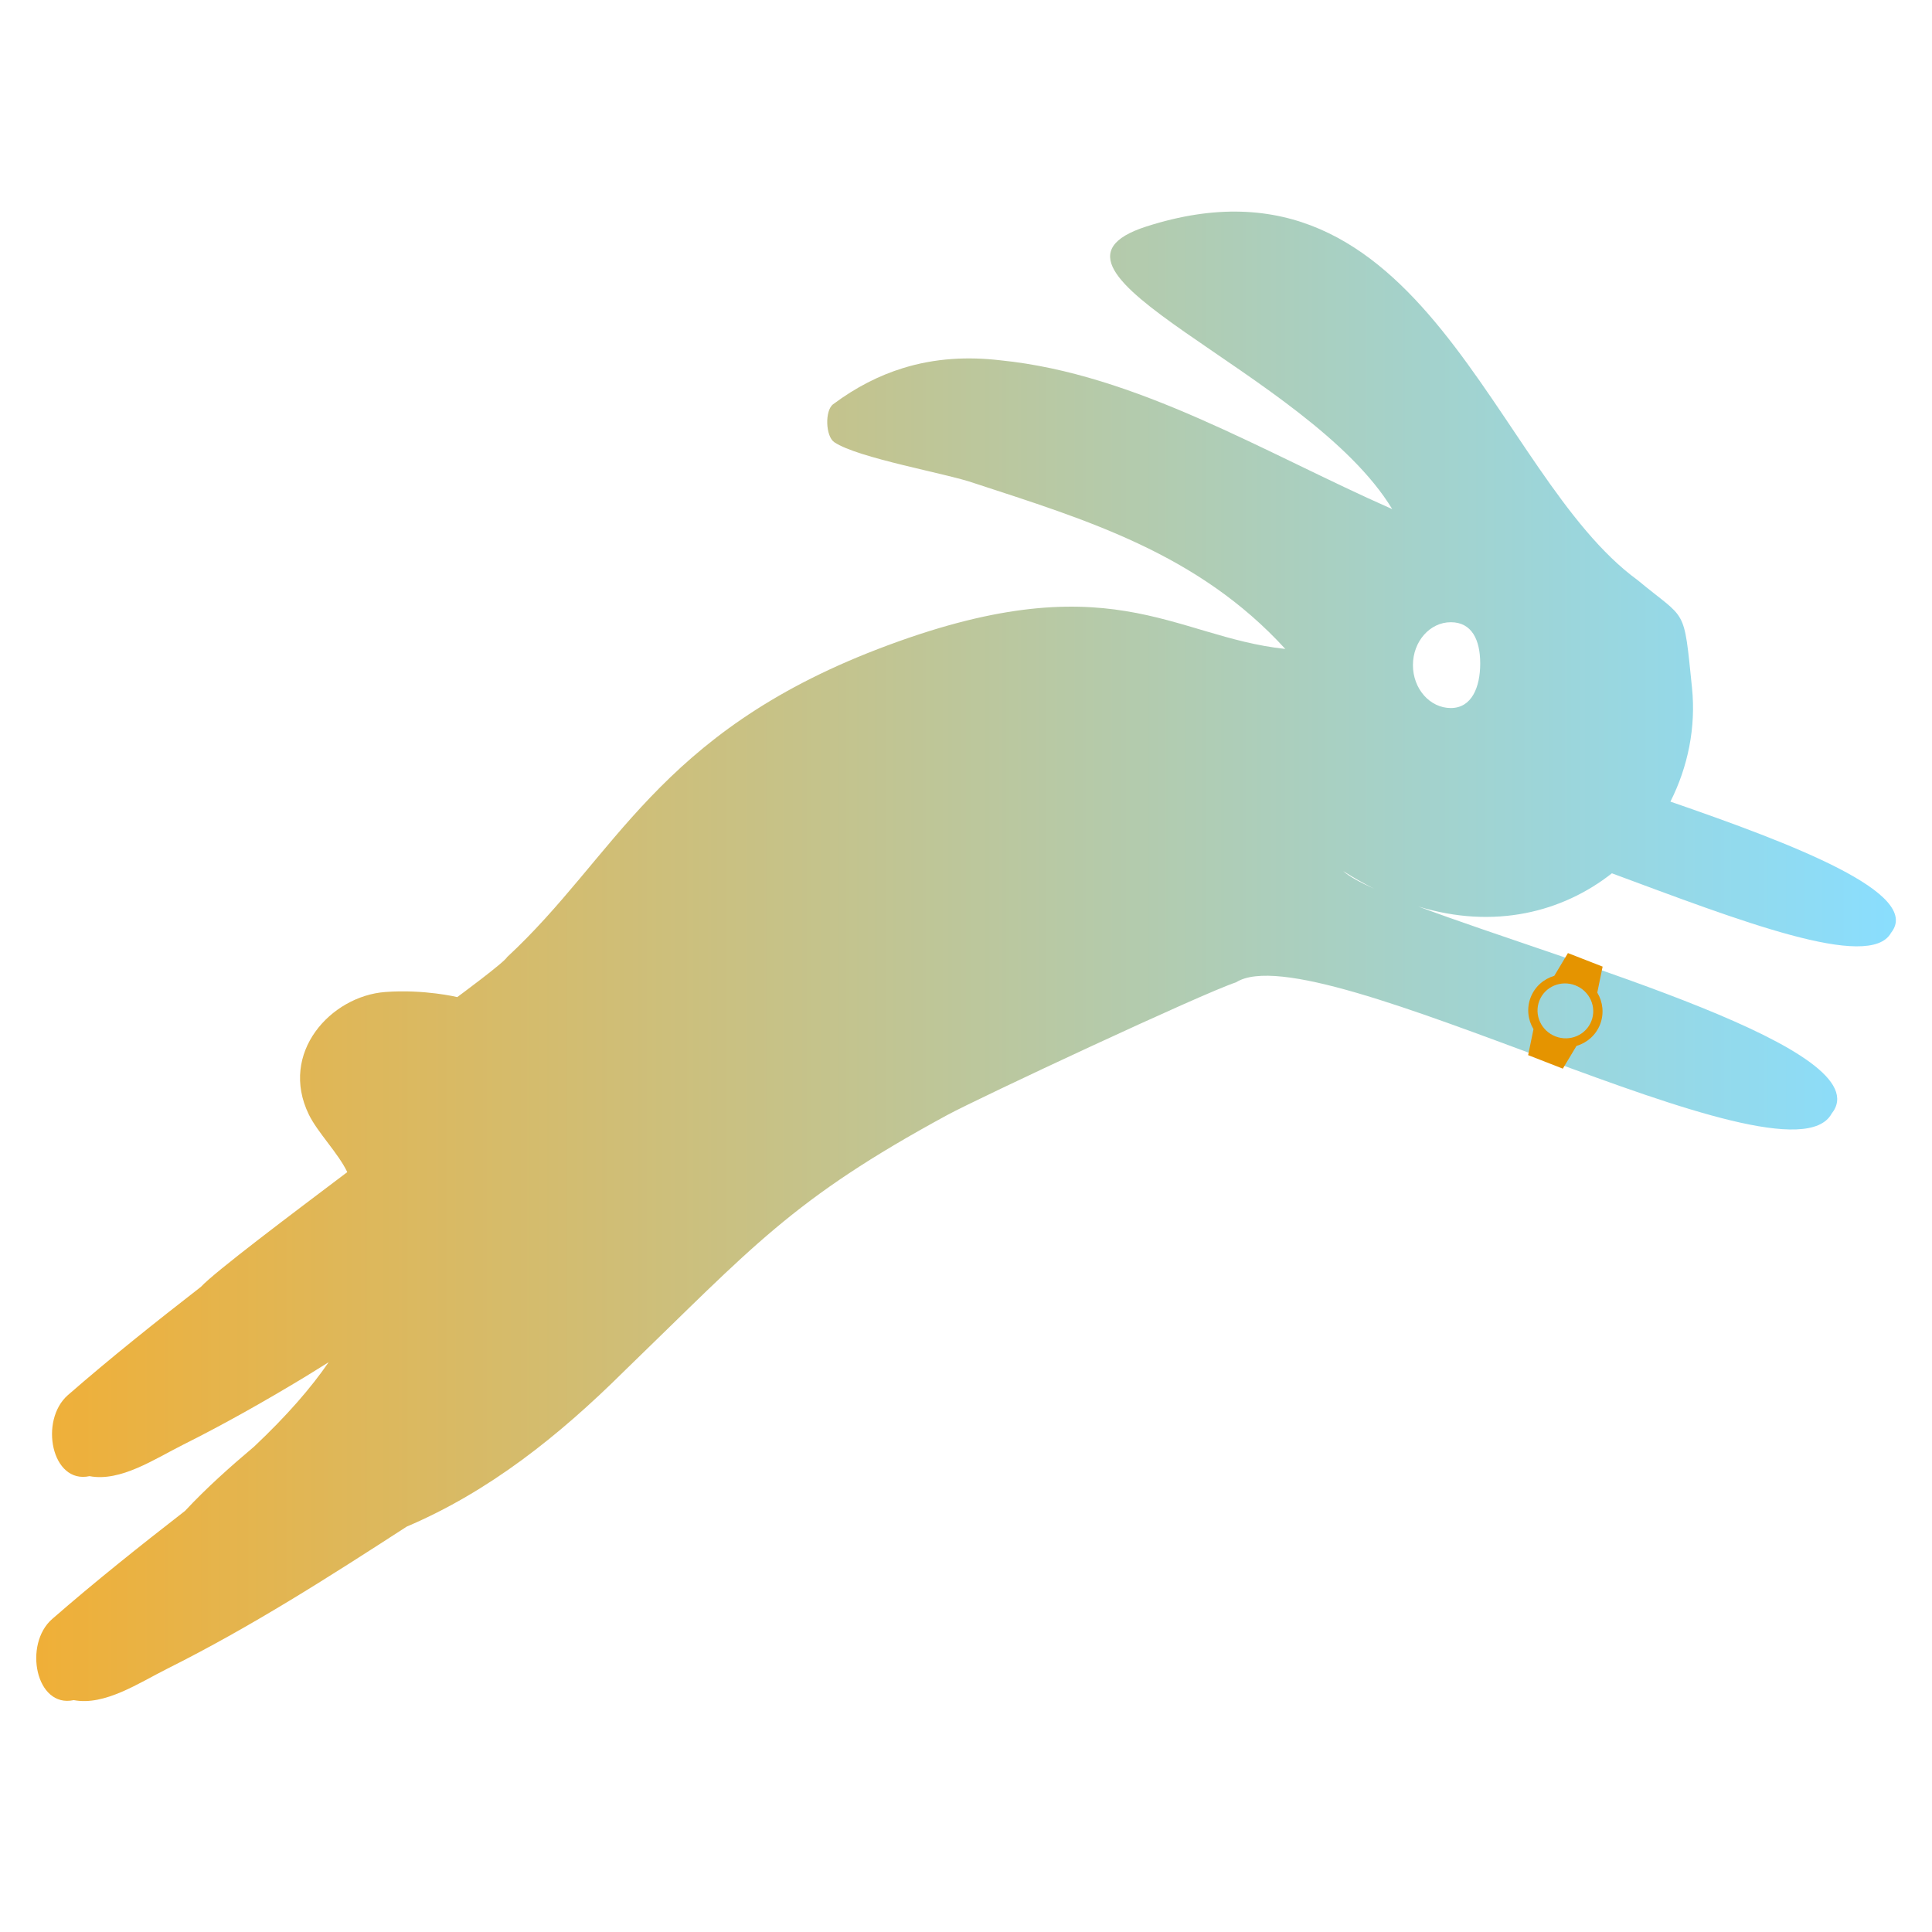
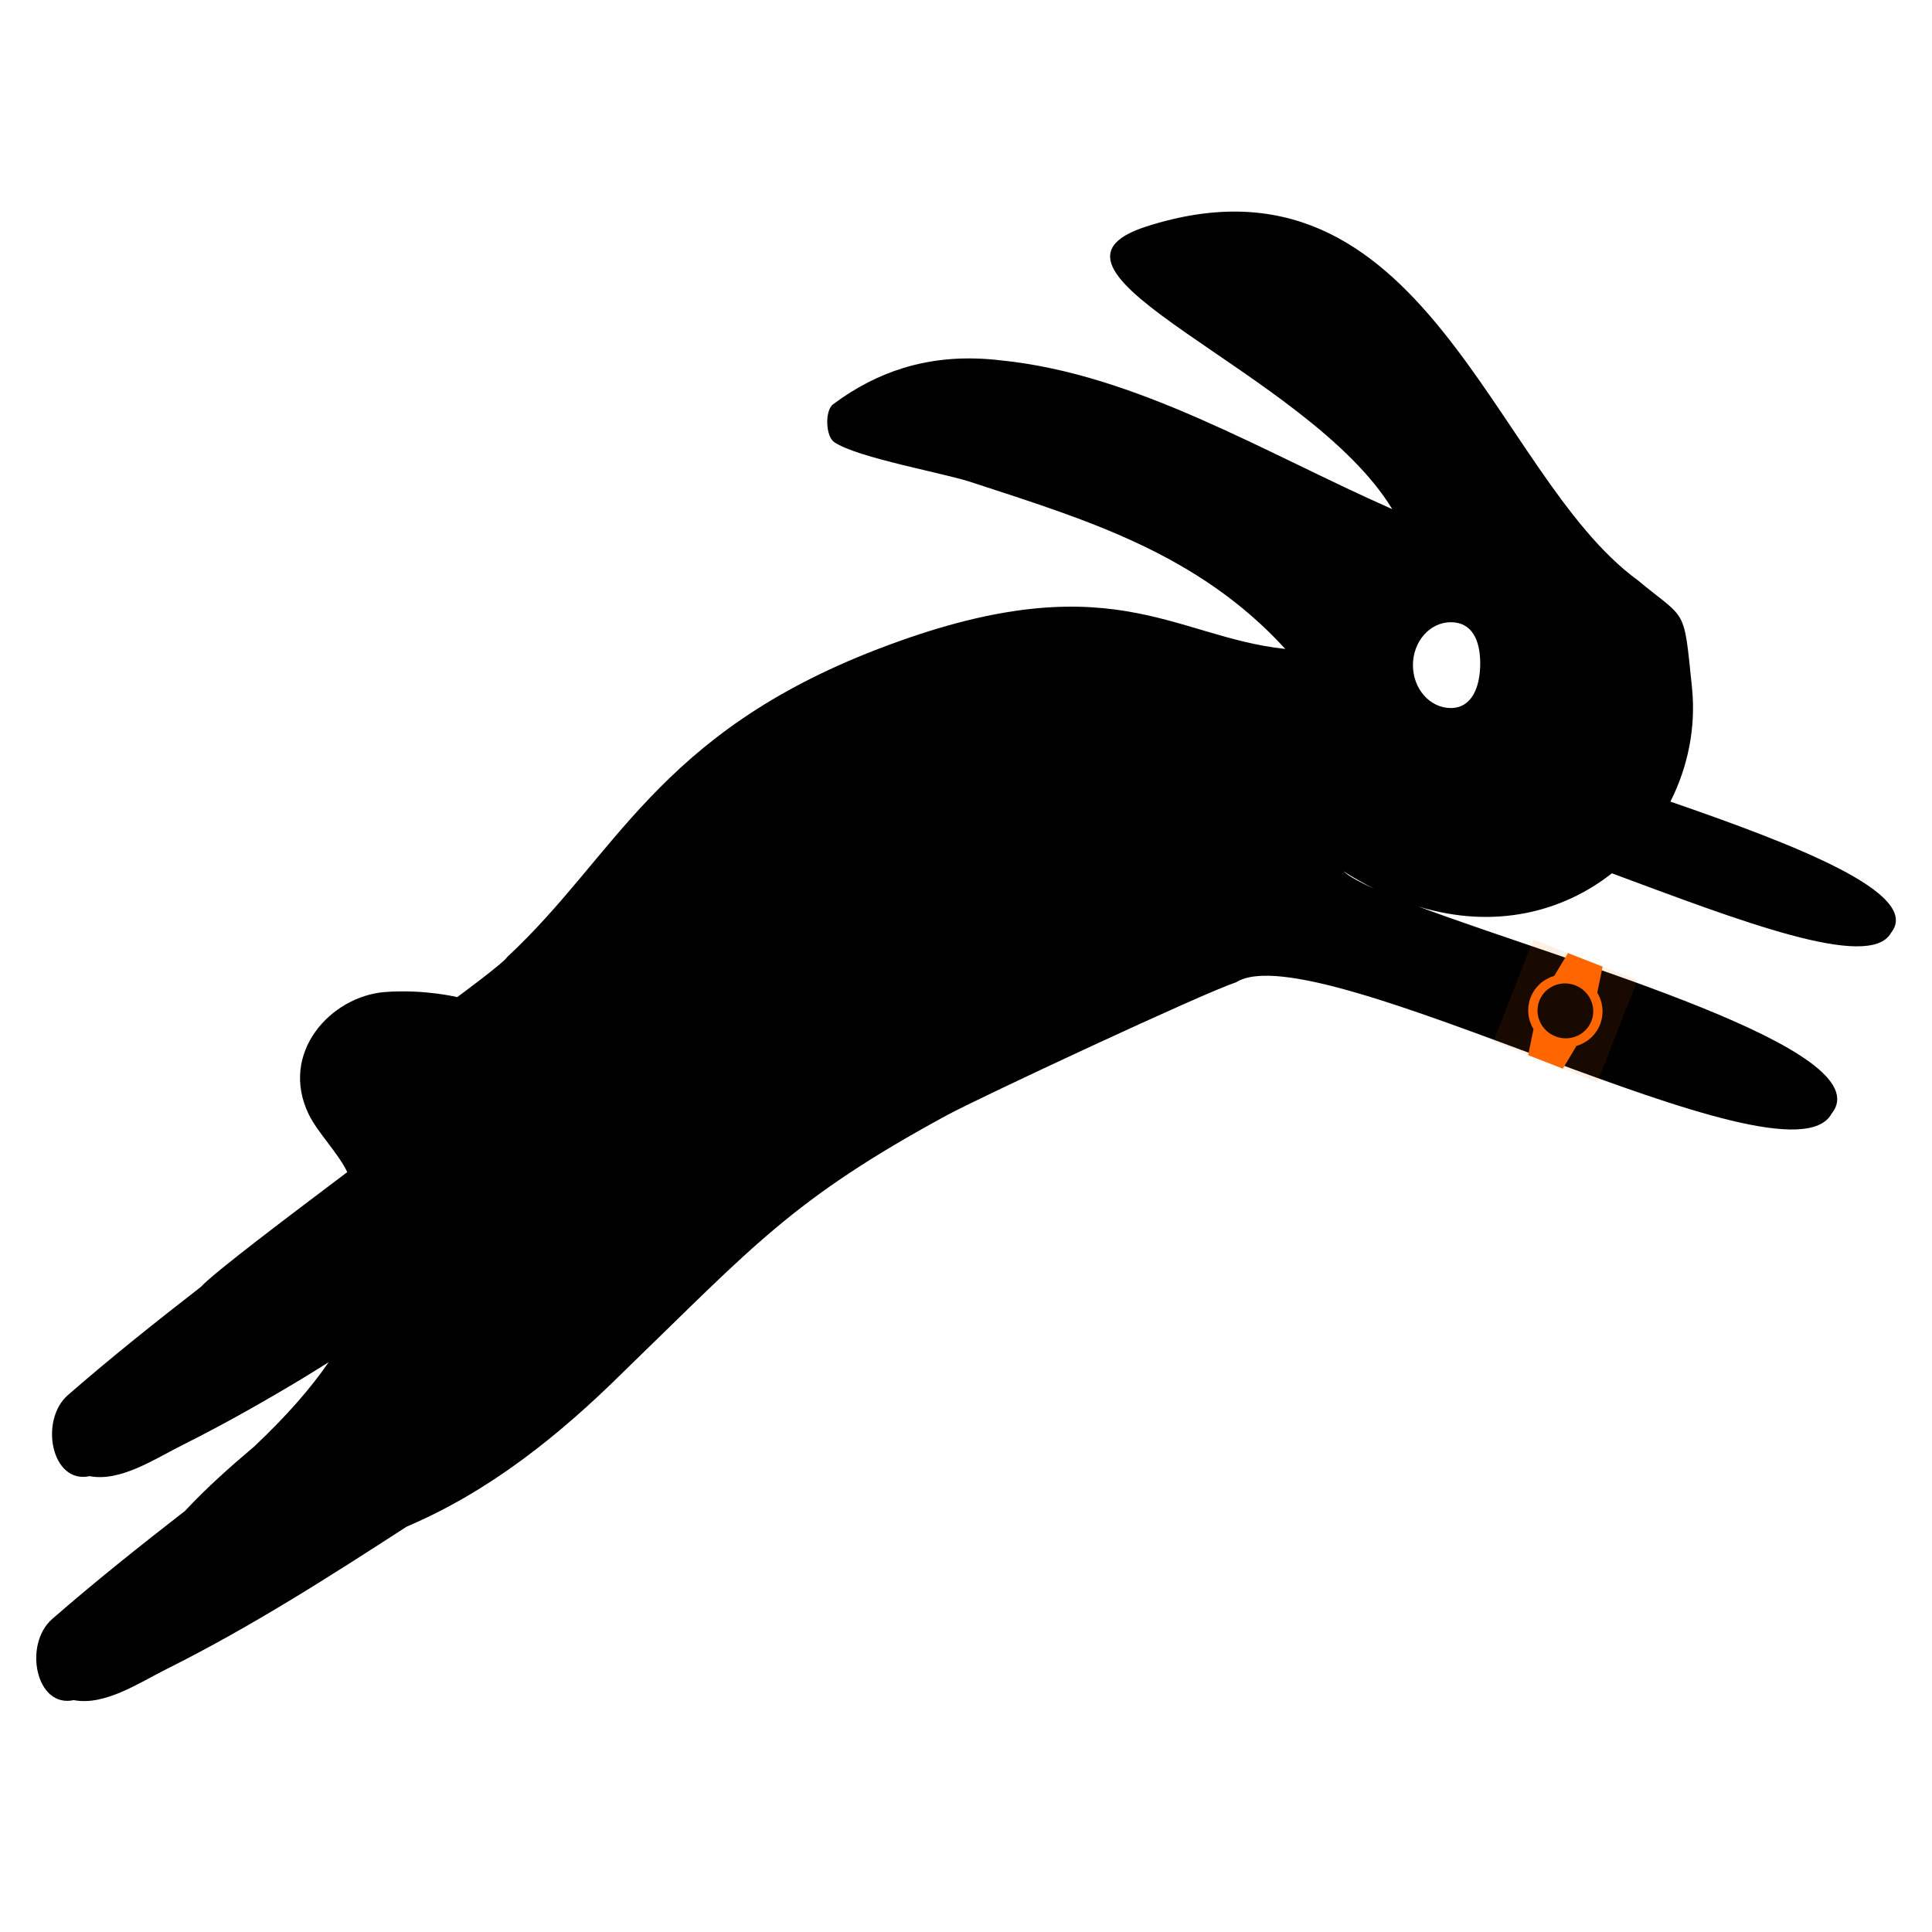
- <svg xmlns="http://www.w3.org/2000/svg" version="1.1" width="1000" height="1000" viewBox="0 0 1000 1000" xml:space="preserve">
-   <defs>
+ <svg xmlns="http://www.w3.org/2000/svg" version="1.1" width="1000" height="1000" viewBox="0 0 1000 1000" xml:space="preserve" id="svg8">
+   <defs id="defs2">
    <linearGradient id="Gradient1" x1="0" x2="1" y1="0" y2="0">
-       <stop offset="0%" stop-color="rgb(240, 175, 55)" />
-       <stop offset="100%" stop-color="rgb(137, 222, 255)" />
+       <stop offset="0%" stop-color="rgb(240, 175, 55)" id="stop1" />
+       <stop offset="100%" stop-color="rgb(137, 222, 255)" id="stop2" />
    </linearGradient>
  </defs>
-   <g transform="matrix(10.695 0 0 12.1098 500.0001 646.3841)" id="162870">
-     <g style="" vector-effect="non-scaling-stroke">
-       <g transform="matrix(1 0 0 1 0.0027 -12.5013)">
-         <path style="stroke: none; stroke-width: 1; stroke-dasharray: none; stroke-linecap: butt; stroke-dashoffset: 0; stroke-linejoin: miter; stroke-miterlimit: 4; is-custom-font: none; font-file-url: none; fill: url(#Gradient1), rgb(70, 212, 54)); fill-rule: nonzero; opacity: 1;" transform=" translate(-50.0027, -49.9987)" d="M 84.091 43.386 c 0.848 -1.485 1.242 -3.173 1.044 -4.872 c -0.41 -3.525 -0.236 -2.835 -2.625 -4.591 c -7.048 -4.525 -10.314 -18.941 -23.784 -15.118 c -6.735 1.912 7.842 6.16 11.902 12.079 c -6.234 -2.431 -12.381 -5.776 -18.959 -6.36 c -1.591 -0.165 -3.171 -0.091 -4.728 0.335 c -1.138 0.312 -2.263 0.811 -3.372 1.543 c -0.409 0.27 -0.366 1.368 0.054 1.62 c 1.14 0.684 5.439 1.335 6.768 1.75 c 5.426 1.569 10.83 2.999 15.062 7.088 c -5.49 -0.515 -8.52 -3.801 -19.73 0.01 c -10.667 3.627 -12.664 8.851 -17.929 13.159 c -0.135 0.229 -2.415 1.712 -2.415 1.712 s -1.596 -0.342 -3.481 -0.218 c -2.64 0.173 -5.154 2.604 -3.703 5.236 c 0.425 0.771 1.431 1.66 1.861 2.463 c -2.685 1.79 -6.4 4.253 -7.088 4.907 c -2.184 1.498 -4.348 3.018 -6.43 4.621 c -1.403 1.079 -0.795 3.818 1.045 3.467 c 1.5 0.253 3.154 -0.737 4.533 -1.346 c 1.998 -0.883 3.948 -1.858 5.87 -2.884 c 0.392 -0.209 0.779 -0.428 1.169 -0.641 c -0.847 1.091 -2.018 2.284 -3.604 3.605 c -1.174 0.874 -2.332 1.788 -3.347 2.751 c -2.184 1.498 -4.348 3.018 -6.43 4.621 c -1.402 1.08 -0.795 3.819 1.045 3.467 c 1.5 0.253 3.155 -0.737 4.533 -1.346 c 1.998 -0.883 3.947 -1.857 5.87 -2.884 c 1.922 -1.026 3.818 -2.104 5.712 -3.187 c 1.986 -0.746 3.825 -1.714 5.558 -2.838 c 1.733 -1.124 3.362 -2.404 4.927 -3.773 c 6.25 -5.34 8.145 -7.373 15.676 -10.981 c 1.506 -0.722 12.38 -5.213 13.973 -5.671 c 3.881 -2.179 26.65 9.104 28.823 5.615 c 2.483 -2.736 -12.636 -6.428 -19.996 -8.855 c 3.663 0.988 6.966 0.247 9.364 -1.42 c 6.091 1.994 12.482 4.192 13.51 2.543 C 96.293 47.312 90.068 45.21 84.091 43.386 z M 68.255 46.354 c 0.508 0.29 1.012 0.538 1.512 0.76 C 69.061 46.833 68.529 46.577 68.255 46.354 z M 73.464 39.386 c -1.013 0 -1.834 -0.821 -1.834 -1.834 c 0 -1.013 0.821 -1.834 1.834 -1.834 s 1.422 0.75 1.422 1.763 S 74.477 39.386 73.464 39.386 z" stroke-linecap="round" fill="url(#Gradient1)" />
+   <g transform="matrix(10.695 0 0 12.1098 500.0001 646.3841)" id="162870" style="fill:#000000">
+     <g style="fill:#000000" vector-effect="non-scaling-stroke" id="g5">
+       <g transform="matrix(1 0 0 1 0.0027 -12.5013)" id="g2" style="fill:#000000">
+         <path style="stroke:none;stroke-width:1;stroke-dasharray:none;stroke-linecap:butt;stroke-dashoffset:0;stroke-linejoin:miter;stroke-miterlimit:4;is-custom-font:none;font-file-url:none;fill:#000000;fill-rule:nonzero;opacity:1" transform=" translate(-50.0027, -49.9987)" d="M 84.091 43.386 c 0.848 -1.485 1.242 -3.173 1.044 -4.872 c -0.41 -3.525 -0.236 -2.835 -2.625 -4.591 c -7.048 -4.525 -10.314 -18.941 -23.784 -15.118 c -6.735 1.912 7.842 6.16 11.902 12.079 c -6.234 -2.431 -12.381 -5.776 -18.959 -6.36 c -1.591 -0.165 -3.171 -0.091 -4.728 0.335 c -1.138 0.312 -2.263 0.811 -3.372 1.543 c -0.409 0.27 -0.366 1.368 0.054 1.62 c 1.14 0.684 5.439 1.335 6.768 1.75 c 5.426 1.569 10.83 2.999 15.062 7.088 c -5.49 -0.515 -8.52 -3.801 -19.73 0.01 c -10.667 3.627 -12.664 8.851 -17.929 13.159 c -0.135 0.229 -2.415 1.712 -2.415 1.712 s -1.596 -0.342 -3.481 -0.218 c -2.64 0.173 -5.154 2.604 -3.703 5.236 c 0.425 0.771 1.431 1.66 1.861 2.463 c -2.685 1.79 -6.4 4.253 -7.088 4.907 c -2.184 1.498 -4.348 3.018 -6.43 4.621 c -1.403 1.079 -0.795 3.818 1.045 3.467 c 1.5 0.253 3.154 -0.737 4.533 -1.346 c 1.998 -0.883 3.948 -1.858 5.87 -2.884 c 0.392 -0.209 0.779 -0.428 1.169 -0.641 c -0.847 1.091 -2.018 2.284 -3.604 3.605 c -1.174 0.874 -2.332 1.788 -3.347 2.751 c -2.184 1.498 -4.348 3.018 -6.43 4.621 c -1.402 1.08 -0.795 3.819 1.045 3.467 c 1.5 0.253 3.155 -0.737 4.533 -1.346 c 1.998 -0.883 3.947 -1.857 5.87 -2.884 c 1.922 -1.026 3.818 -2.104 5.712 -3.187 c 1.986 -0.746 3.825 -1.714 5.558 -2.838 c 1.733 -1.124 3.362 -2.404 4.927 -3.773 c 6.25 -5.34 8.145 -7.373 15.676 -10.981 c 1.506 -0.722 12.38 -5.213 13.973 -5.671 c 3.881 -2.179 26.65 9.104 28.823 5.615 c 2.483 -2.736 -12.636 -6.428 -19.996 -8.855 c 3.663 0.988 6.966 0.247 9.364 -1.42 c 6.091 1.994 12.482 4.192 13.51 2.543 C 96.293 47.312 90.068 45.21 84.091 43.386 z M 68.255 46.354 c 0.508 0.29 1.012 0.538 1.512 0.76 C 69.061 46.833 68.529 46.577 68.255 46.354 z M 73.464 39.386 c -1.013 0 -1.834 -0.821 -1.834 -1.834 c 0 -1.013 0.821 -1.834 1.834 -1.834 s 1.422 0.75 1.422 1.763 S 74.477 39.386 73.464 39.386 z" stroke-linecap="round" fill="url(#Gradient1)" id="path2" />
      </g>
-       <g transform="matrix(1 0 0 1 -21.0999 50.9336)" style="">
+       <g transform="matrix(1 0 0 1 -21.0999 50.9336)" style="fill:#000000" id="g3">
</g>
-       <g transform="matrix(1 0 0 1 -23.7488 55.9336)" style="">
+       <g transform="matrix(1 0 0 1 -23.7488 55.9336)" style="fill:#000000" id="g4">
</g>
    </g>
  </g>
-   <g transform="matrix(1.1225 0.4377 -0.4291 1.1004 810.2392 523.2259)" id="388110">
-     <g style="" vector-effect="non-scaling-stroke">
-       <g transform="matrix(1 0 0 1 0 0)">
-         <path style="stroke: none; stroke-width: 1; stroke-dasharray: none; stroke-linecap: butt; stroke-dashoffset: 0; stroke-linejoin: miter; stroke-miterlimit: 4; is-custom-font: none; font-file-url: none; fill: none; fill-rule: nonzero; opacity: 0.1;" transform=" translate(-24, -24)" d="M 0 0 h 48 v 48 h -48 z" stroke-linecap="round" />
+   <g transform="matrix(1.1225 0.4377 -0.4291 1.1004 810.2392 523.2259)" id="388110" style="fill:#ff6600">
+     <g style="fill:#ff6600" vector-effect="non-scaling-stroke" id="g8">
+       <g transform="matrix(1 0 0 1 0 0)" id="g6" style="fill:#ff6600">
+         <path style="stroke:none;stroke-width:1;stroke-dasharray:none;stroke-linecap:butt;stroke-dashoffset:0;stroke-linejoin:miter;stroke-miterlimit:4;is-custom-font:none;font-file-url:none;fill:#ff6600;fill-rule:nonzero;opacity:0.1" transform=" translate(-24, -24)" d="M 0 0 h 48 v 48 h -48 z" stroke-linecap="round" id="path5" />
      </g>
-       <g transform="matrix(1 0 0 1 0 0)">
-         <path style="stroke: none; stroke-width: 1; stroke-dasharray: none; stroke-linecap: butt; stroke-dashoffset: 0; stroke-linejoin: miter; stroke-miterlimit: 4; is-custom-font: none; font-file-url: none; fill: rgb(229, 148, 0); fill-rule: nonzero; opacity: 1;" transform=" translate(-24, -24)" d="M 40 24 c 0 -5.09 -2.38 -9.62 -6.09 -12.55 l -1.91 -11.45 h -16 l -1.91 11.45 c -3.71 2.93 -6.09 7.46 -6.09 12.55 s 2.38 9.62 6.09 12.55 l 1.91 11.45 h 16 l 1.91 -11.45 c 3.71 -2.93 6.09 -7.46 6.09 -12.55 z m -28 0 c 0 -6.63 5.37 -12 12 -12 s 12 5.37 12 12 s -5.37 12 -12 12 s -12 -5.37 -12 -12 z" stroke-linecap="round" />
+       <g transform="matrix(1 0 0 1 0 0)" id="g7" style="fill:#ff6600">
+         <path style="stroke:none;stroke-width:1;stroke-dasharray:none;stroke-linecap:butt;stroke-dashoffset:0;stroke-linejoin:miter;stroke-miterlimit:4;is-custom-font:none;font-file-url:none;fill:#ff6600;fill-rule:nonzero;opacity:1" transform=" translate(-24, -24)" d="M 40 24 c 0 -5.09 -2.38 -9.62 -6.09 -12.55 l -1.91 -11.45 h -16 l -1.91 11.45 c -3.71 2.93 -6.09 7.46 -6.09 12.55 s 2.38 9.62 6.09 12.55 l 1.91 11.45 h 16 l 1.91 -11.45 c 3.71 -2.93 6.09 -7.46 6.09 -12.55 z m -28 0 c 0 -6.63 5.37 -12 12 -12 s 12 5.37 12 12 s -5.37 12 -12 12 s -12 -5.37 -12 -12 z" stroke-linecap="round" id="path6" />
      </g>
    </g>
  </g>
</svg>
